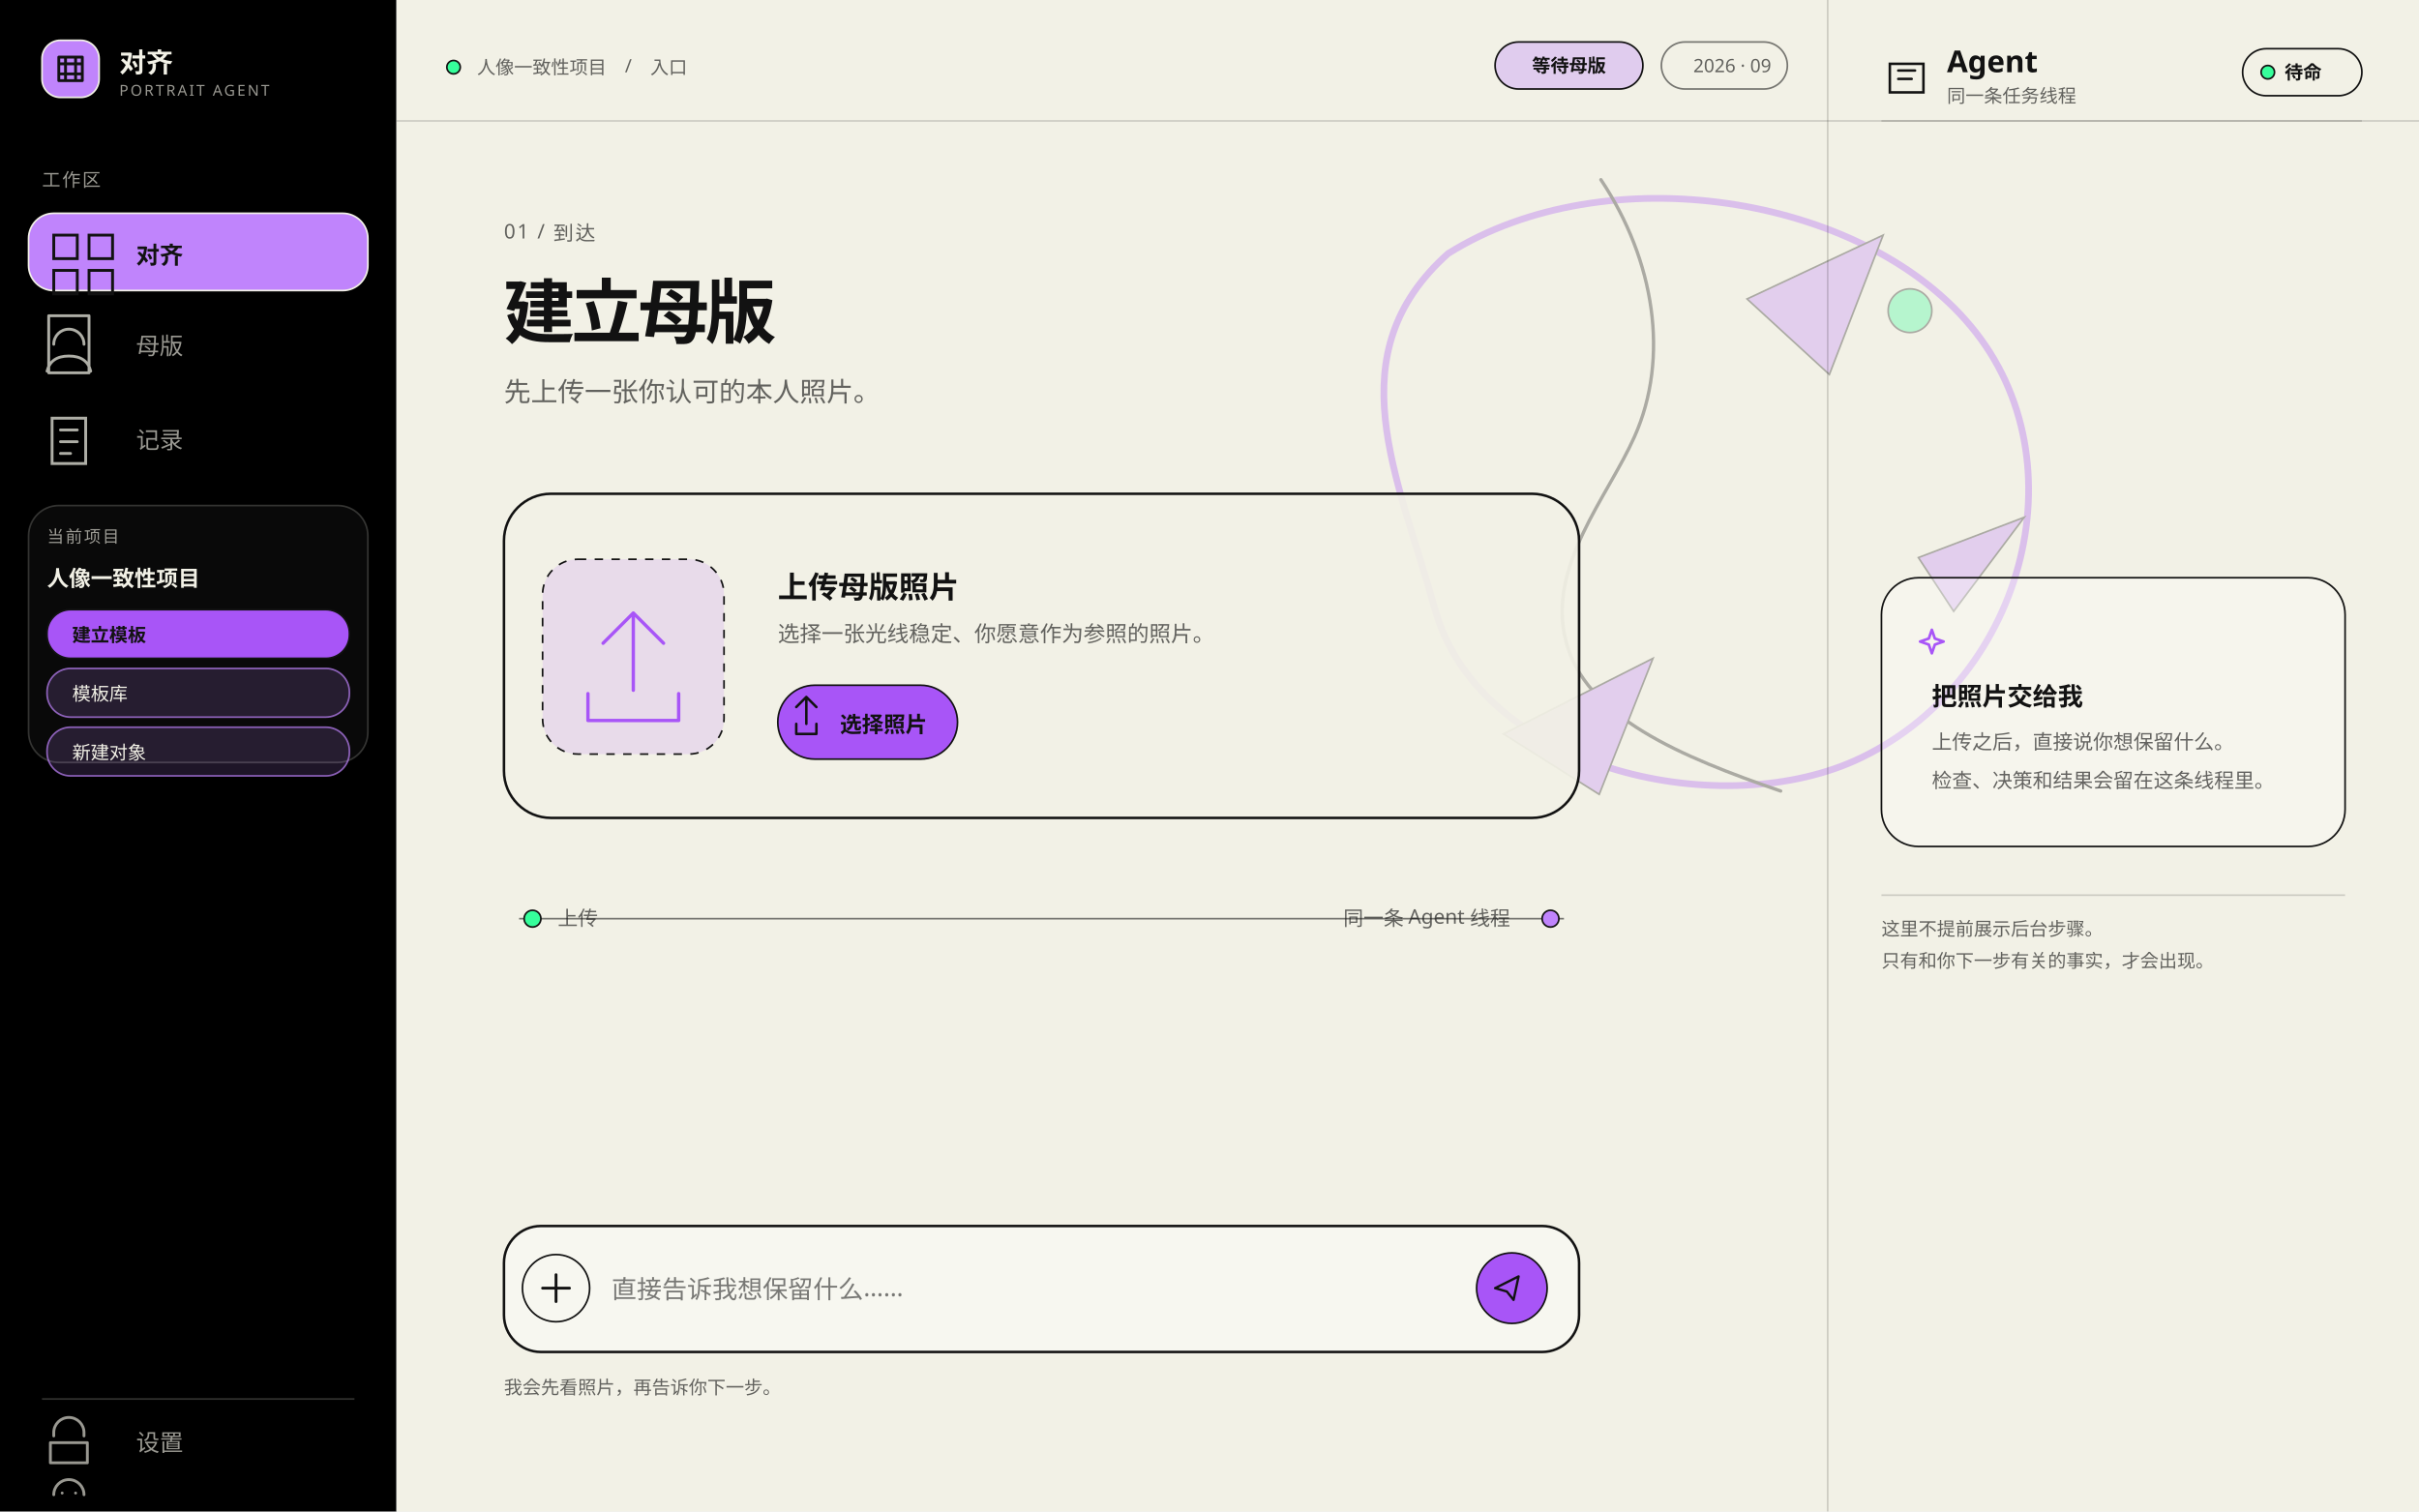
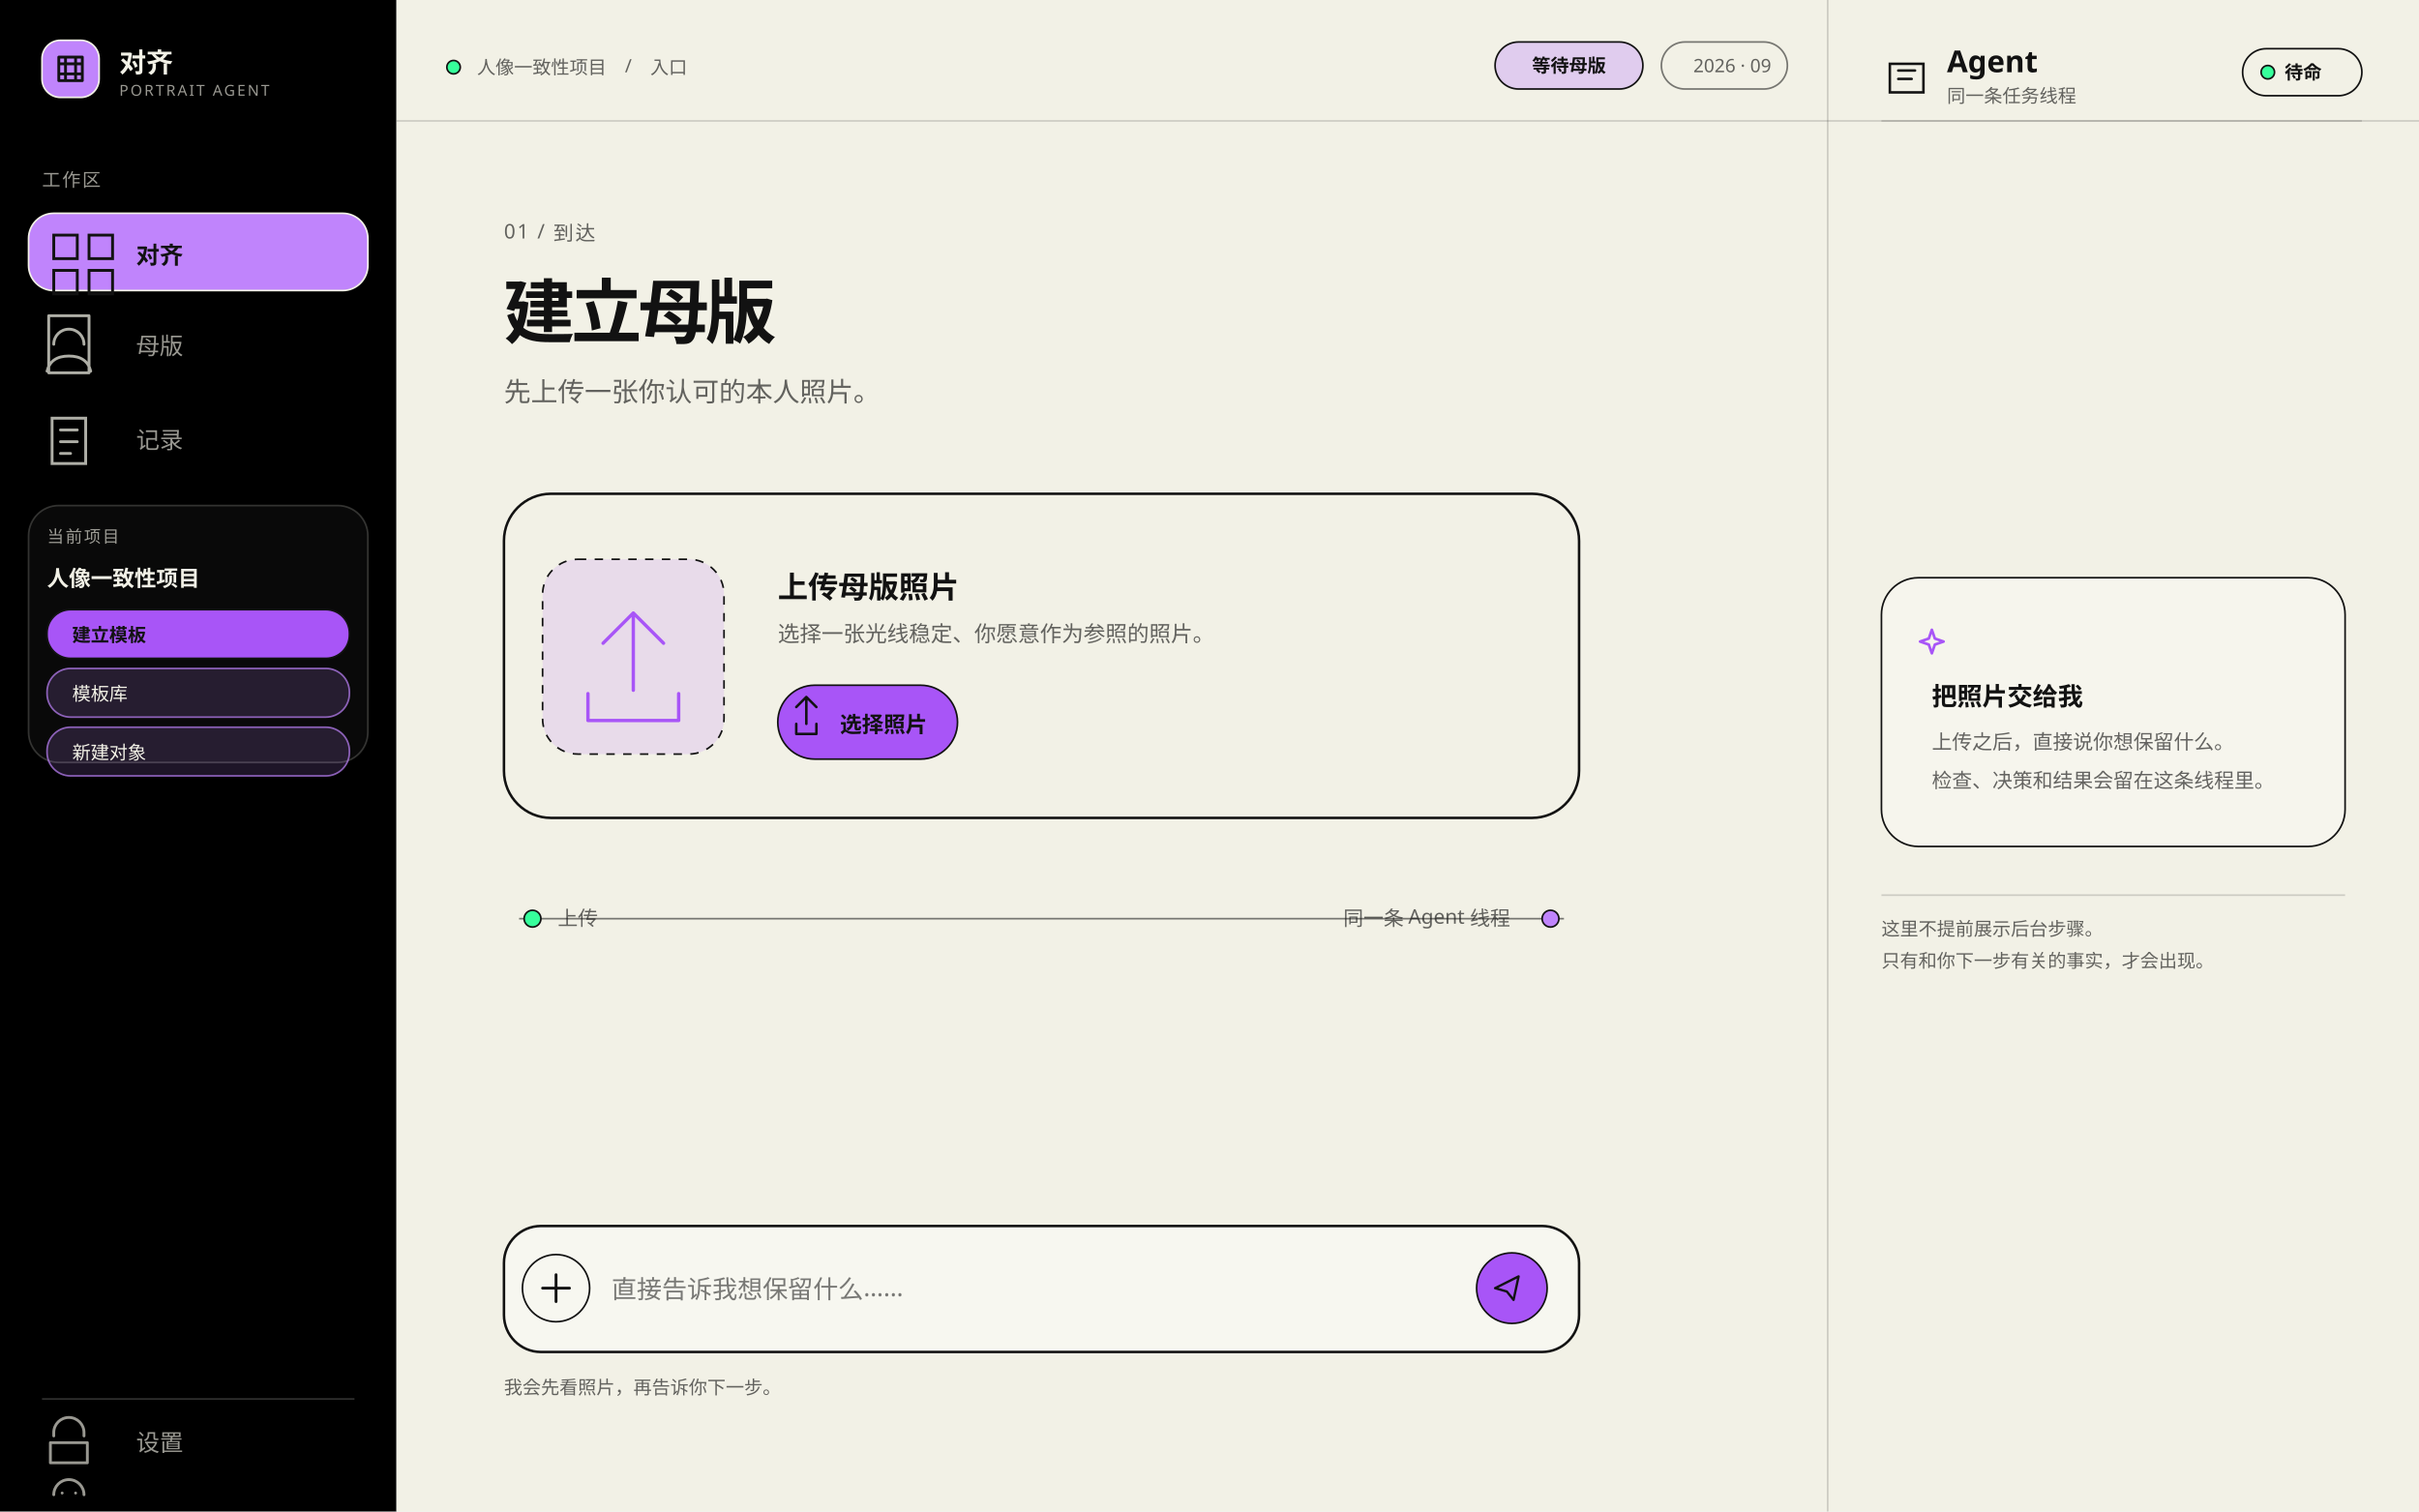
<svg xmlns="http://www.w3.org/2000/svg" width="1440" height="900" viewBox="0 0 1440 900" fill="none">
  <g id="nav">
    <rect width="236" height="900" fill="#000000" />
    <rect x="25" y="24" width="34" height="34" rx="11" fill="#C084FC" stroke="#F2F1E6" />
    <path d="M35 34h14v14H35zM39 34v14M45 34v14M35 38h14M35 44h14" stroke="#121212" stroke-width="1.7" stroke-linecap="round" stroke-linejoin="round" />
    <text x="71" y="43" fill="#F2F1E6" font-family="PingFang SC, Noto Sans SC, Microsoft YaHei, sans-serif" font-size="16" font-weight="700">对齐</text>
    <text x="71" y="57" fill="#F2F1E6" fill-opacity=".63" font-family="PingFang SC, Noto Sans SC, Microsoft YaHei, sans-serif" font-size="9" letter-spacing="1.2">PORTRAIT AGENT</text>
    <text x="25" y="111" fill="#F2F1E6" fill-opacity=".63" font-family="PingFang SC, sans-serif" font-size="11" letter-spacing="1">工作区</text>
    <g id="nav-align">
      <rect x="17" y="127" width="202" height="46" rx="15" fill="#C084FC" stroke="#F2F1E6" />
      <path d="M32 140h14v14H32zM53 140h14v14H53zM32 161h14v14H32zM53 161h14v14H53z" stroke="#121212" stroke-width="1.7" />
      <text x="81" y="157" fill="#121212" font-family="PingFang SC, sans-serif" font-size="14" font-weight="650">对齐</text>
    </g>
    <g id="nav-master">
      <path d="M32 205c0-5 4-9 9-9s9 4 9 9M28 221c1.5-6 5.8-9 13-9s11.5 3 13 9M29 188h24v34H29z" stroke="#F2F1E6" stroke-opacity=".72" stroke-width="1.7" stroke-linecap="round" stroke-linejoin="round" />
      <text x="81" y="211" fill="#F2F1E6" fill-opacity=".63" font-family="PingFang SC, sans-serif" font-size="14">母版</text>
    </g>
    <g id="nav-records">
      <path d="M31 249h20v27H31zM36 256h10M36 263h10M36 270h6" stroke="#F2F1E6" stroke-opacity=".72" stroke-width="1.7" stroke-linecap="round" />
      <text x="81" y="267" fill="#F2F1E6" fill-opacity=".63" font-family="PingFang SC, sans-serif" font-size="14">记录</text>
    </g>
    <g id="project-shelf">
      <rect x="17" y="301" width="202" height="153" rx="18" fill="#F2F1E6" fill-opacity=".04" stroke="#F2F1E6" stroke-opacity=".2" />
      <text x="28" y="323" fill="#F2F1E6" fill-opacity=".63" font-family="PingFang SC, sans-serif" font-size="10" letter-spacing="1">当前项目</text>
      <text x="28" y="349" fill="#F2F1E6" font-family="PingFang SC, sans-serif" font-size="13" font-weight="650">人像一致性项目</text>
      <rect x="28" y="363" width="180" height="29" rx="14" fill="#A855F7" stroke="#121212" />
      <text x="43" y="382" fill="#121212" font-family="PingFang SC, sans-serif" font-size="11" font-weight="700">建立模板</text>
      <rect x="28" y="398" width="180" height="29" rx="14" fill="#C084FC" fill-opacity=".16" stroke="#C084FC" stroke-opacity=".7" />
      <text x="43" y="417" fill="#F2F1E6" font-family="PingFang SC, sans-serif" font-size="11">模板库</text>
      <rect x="28" y="433" width="180" height="29" rx="14" fill="#C084FC" fill-opacity=".16" stroke="#C084FC" stroke-opacity=".7" />
      <text x="43" y="452" fill="#F2F1E6" font-family="PingFang SC, sans-serif" font-size="11">新建对象</text>
    </g>
    <path d="M25 833h186" stroke="#F2F1E6" stroke-opacity=".2" />
    <path d="M32 855v-2a9 9 0 0 1 18 0v2M30 871h22M30 871v-12h22v12" stroke="#F2F1E6" stroke-opacity=".63" stroke-width="1.7" stroke-linecap="round" stroke-linejoin="round" />
    <text x="81" y="864" fill="#F2F1E6" fill-opacity=".63" font-family="PingFang SC, sans-serif" font-size="14">设置</text>
    <path d="M32 890a9 9 0 1 1 18 0M37 889h.01M45 889h.01" stroke="#F2F1E6" stroke-opacity=".63" stroke-width="1.7" stroke-linecap="round" />
  </g>
  <g id="context">
    <rect x="236" width="1204" height="900" fill="#F2F1E6" />
    <path d="M236 72h1204" stroke="#121212" stroke-opacity=".17" />
    <circle cx="270" cy="40" r="4" fill="#36FF9B" stroke="#121212" />
    <text x="284" y="44" fill="#121212" fill-opacity=".64" font-family="PingFang SC, sans-serif" font-size="11">人像一致性项目　/　入口</text>
    <rect x="890" y="25" width="88" height="28" rx="14" fill="#C084FC" fill-opacity=".34" stroke="#121212" />
    <text x="912" y="43" fill="#121212" font-family="PingFang SC, sans-serif" font-size="11" font-weight="650">等待母版</text>
    <rect x="989" y="25" width="75" height="28" rx="14" fill="none" stroke="#121212" stroke-opacity=".55" />
    <text x="1008" y="43" fill="#121212" fill-opacity=".64" font-family="PingFang SC, sans-serif" font-size="11">2026 · 09</text>
-   </g>
-   <g id="art" opacity=".32">
-     <path d="M862 151c94-59 246-35 311 43 68 81 31 214-69 259-83 37-224 4-250-91-22-79-59-151 8-211Z" stroke="#A855F7" stroke-width="4" />
-     <path d="M953 107c32 48 41 106 20 153-16 36-52 77-41 121 11 46 70 70 128 90" stroke="#121212" stroke-width="2" stroke-linecap="round" />
-     <path d="M1040 178l81-38-32 83zM1142 332l63-24-42 56zM895 437l89-45-32 81z" fill="#C084FC" stroke="#121212" stroke-width="1" />
-     <circle cx="1137" cy="185" r="13" fill="#36FF9B" stroke="#121212" stroke-width="1" />
  </g>
  <g id="stage">
    <text x="300" y="142" fill="#121212" fill-opacity=".64" font-family="PingFang SC, sans-serif" font-size="12" letter-spacing="1">01 / 到达</text>
    <text x="300" y="201" fill="#121212" font-family="PingFang SC, sans-serif" font-size="42" font-weight="700" letter-spacing="-2">建立母版</text>
    <text x="300" y="239" fill="#121212" fill-opacity=".64" font-family="PingFang SC, sans-serif" font-size="16">先上传一张你认可的本人照片。</text>
    <g id="upload-card">
      <rect x="300" y="294" width="640" height="193" rx="28" fill="#F2F1E6" fill-opacity=".9" stroke="#121212" stroke-width="1.5" />
      <rect x="323" y="333" width="108" height="116" rx="21" fill="#C084FC" fill-opacity=".2" stroke="#121212" stroke-dasharray="5 5" />
      <path d="M377 411V366M359 383l18-18 18 18M350 413v16h54v-16" stroke="#A855F7" stroke-width="2" stroke-linecap="round" stroke-linejoin="round" />
      <text x="463" y="356" fill="#121212" font-family="PingFang SC, sans-serif" font-size="18" font-weight="700">上传母版照片</text>
      <text x="463" y="382" fill="#121212" fill-opacity=".64" font-family="PingFang SC, sans-serif" font-size="13">选择一张光线稳定、你愿意作为参照的照片。</text>
      <rect x="463" y="408" width="107" height="44" rx="22" fill="#A855F7" stroke="#121212" />
      <path d="M480 431v-16m-6 6 6-6 6 6m-12 10v6h12v-6" stroke="#121212" stroke-width="1.5" stroke-linecap="round" stroke-linejoin="round" />
      <text x="500" y="436" fill="#121212" font-family="PingFang SC, sans-serif" font-size="13" font-weight="700">选择照片</text>
    </g>
    <g id="trajectory">
      <path d="M309 547h622" stroke="#121212" stroke-opacity=".55" />
      <circle cx="317" cy="547" r="5" fill="#36FF9B" stroke="#121212" />
      <text x="332" y="551" fill="#121212" fill-opacity=".64" font-family="PingFang SC, sans-serif" font-size="12">上传</text>
      <circle cx="923" cy="547" r="5" fill="#C084FC" stroke="#121212" />
      <text x="899" y="551" text-anchor="end" fill="#121212" fill-opacity=".64" font-family="PingFang SC, sans-serif" font-size="12">同一条 Agent 线程</text>
    </g>
  </g>
  <g id="composer">
    <rect x="300" y="730" width="640" height="75" rx="22" fill="#FFFFFF" fill-opacity=".42" stroke="#121212" stroke-width="1.5" />
    <circle cx="331" cy="767" r="20" fill="none" stroke="#121212" />
    <path d="M331 759v16M323 767h16" stroke="#121212" stroke-width="1.7" stroke-linecap="round" />
    <text x="364" y="773" fill="#121212" fill-opacity=".55" font-family="PingFang SC, sans-serif" font-size="15">直接告诉我想保留什么……</text>
    <circle cx="900" cy="767" r="21" fill="#A855F7" stroke="#121212" />
    <path d="m890 767 14-7-3 14-4-5-7-2Z" stroke="#121212" stroke-width="1.4" stroke-linejoin="round" />
    <text x="300" y="830" fill="#121212" fill-opacity=".64" font-family="PingFang SC, sans-serif" font-size="11">我会先看照片，再告诉你下一步。</text>
  </g>
  <g id="thread">
    <path d="M1088 0v900" stroke="#121212" stroke-opacity=".17" />
    <path d="M1120 72h286" stroke="#121212" stroke-opacity=".17" />
    <path d="M1125 38h20v17h-20zM1130 42h10M1130 47h8" stroke="#121212" stroke-width="1.5" stroke-linecap="round" />
    <text x="1159" y="43" fill="#121212" font-family="PingFang SC, sans-serif" font-size="18" font-weight="700">Agent</text>
    <text x="1159" y="61" fill="#121212" fill-opacity=".64" font-family="PingFang SC, sans-serif" font-size="11">同一条任务线程</text>
    <rect x="1335" y="29" width="71" height="28" rx="14" fill="none" stroke="#121212" />
    <circle cx="1350" cy="43" r="4" fill="#36FF9B" stroke="#121212" />
    <text x="1360" y="47" fill="#121212" font-family="PingFang SC, sans-serif" font-size="11" font-weight="650">待命</text>
    <rect x="1120" y="344" width="276" height="160" rx="22" fill="#FFFFFF" fill-opacity=".3" stroke="#121212" />
    <path d="m1150 375 1.8 5.2 5.2 1.8-5.2 1.8-1.8 5.2-1.8-5.2-5.2-1.8 5.2-1.8 1.8-5.2Z" stroke="#A855F7" stroke-width="1.6" stroke-linejoin="round" />
    <text x="1150" y="420" fill="#121212" font-family="PingFang SC, sans-serif" font-size="15" font-weight="700">把照片交给我</text>
    <text x="1150" y="446" fill="#121212" fill-opacity=".64" font-family="PingFang SC, sans-serif" font-size="12">上传之后，直接说你想保留什么。</text>
    <text x="1150" y="469" fill="#121212" fill-opacity=".64" font-family="PingFang SC, sans-serif" font-size="12">检查、决策和结果会留在这条线程里。</text>
    <path d="M1120 533h276" stroke="#121212" stroke-opacity=".17" />
    <text x="1120" y="557" fill="#121212" fill-opacity=".64" font-family="PingFang SC, sans-serif" font-size="11">这里不提前展示后台步骤。</text>
    <text x="1120" y="576" fill="#121212" fill-opacity=".64" font-family="PingFang SC, sans-serif" font-size="11">只有和你下一步有关的事实，才会出现。</text>
  </g>
</svg>
